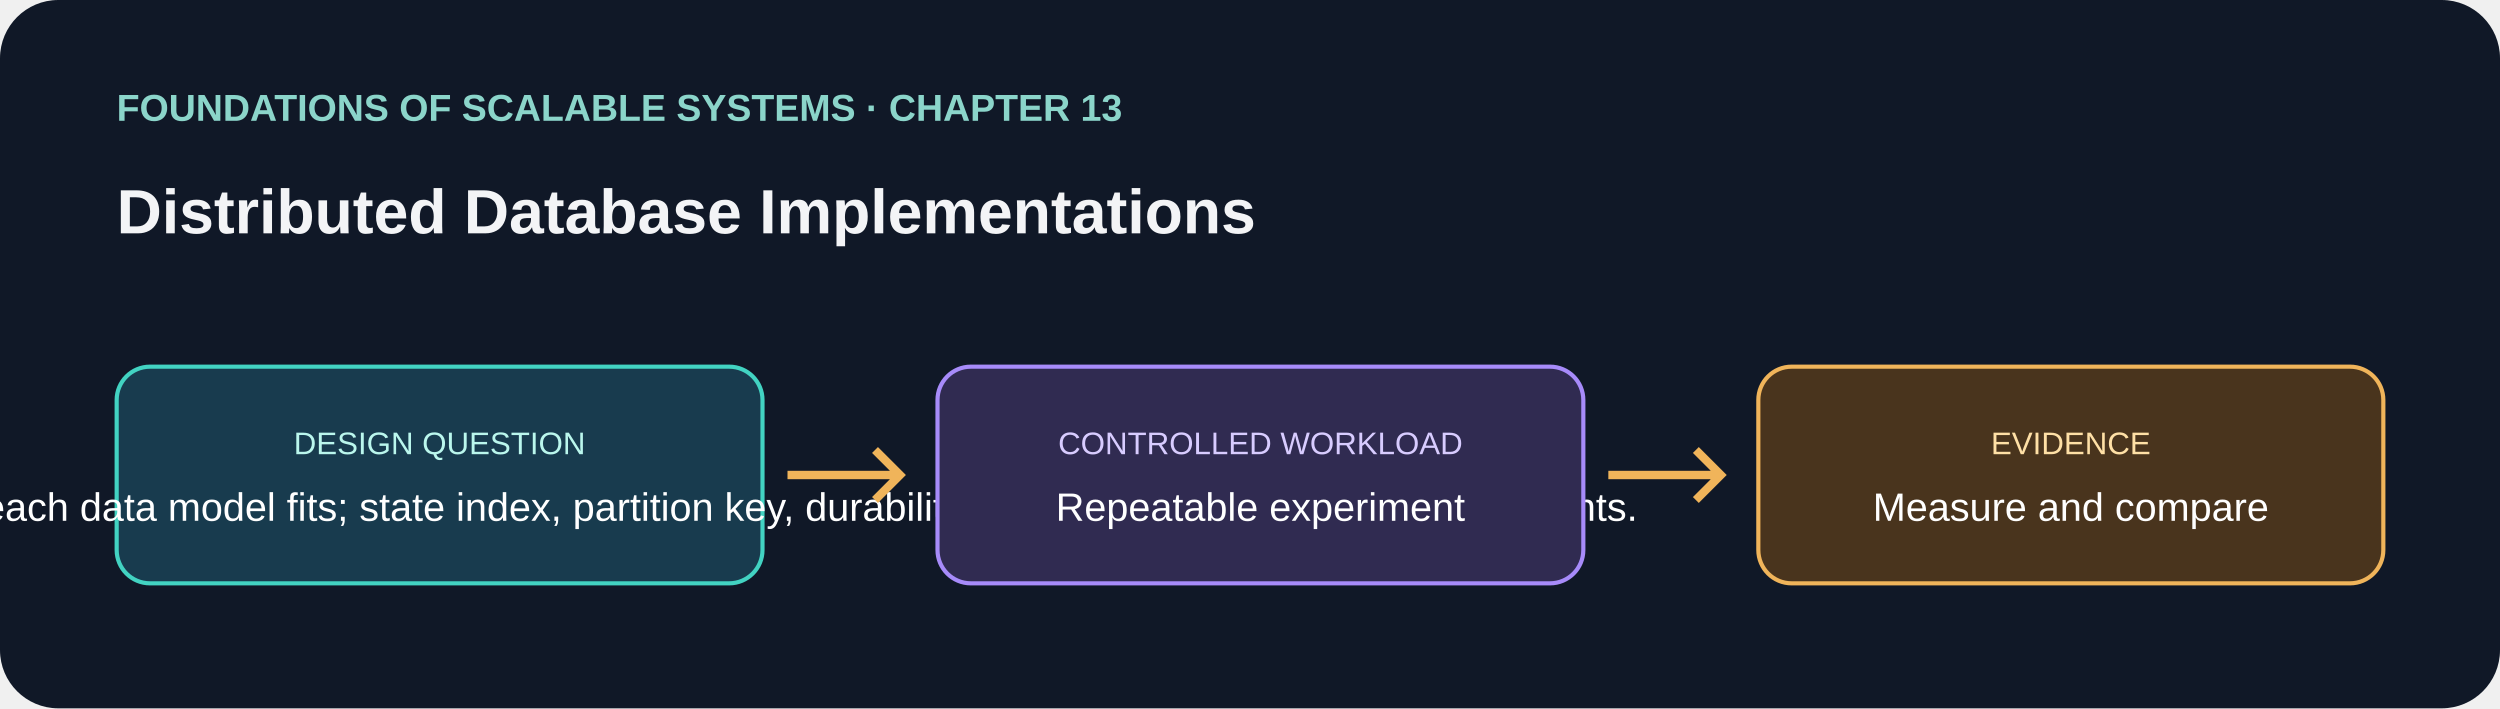
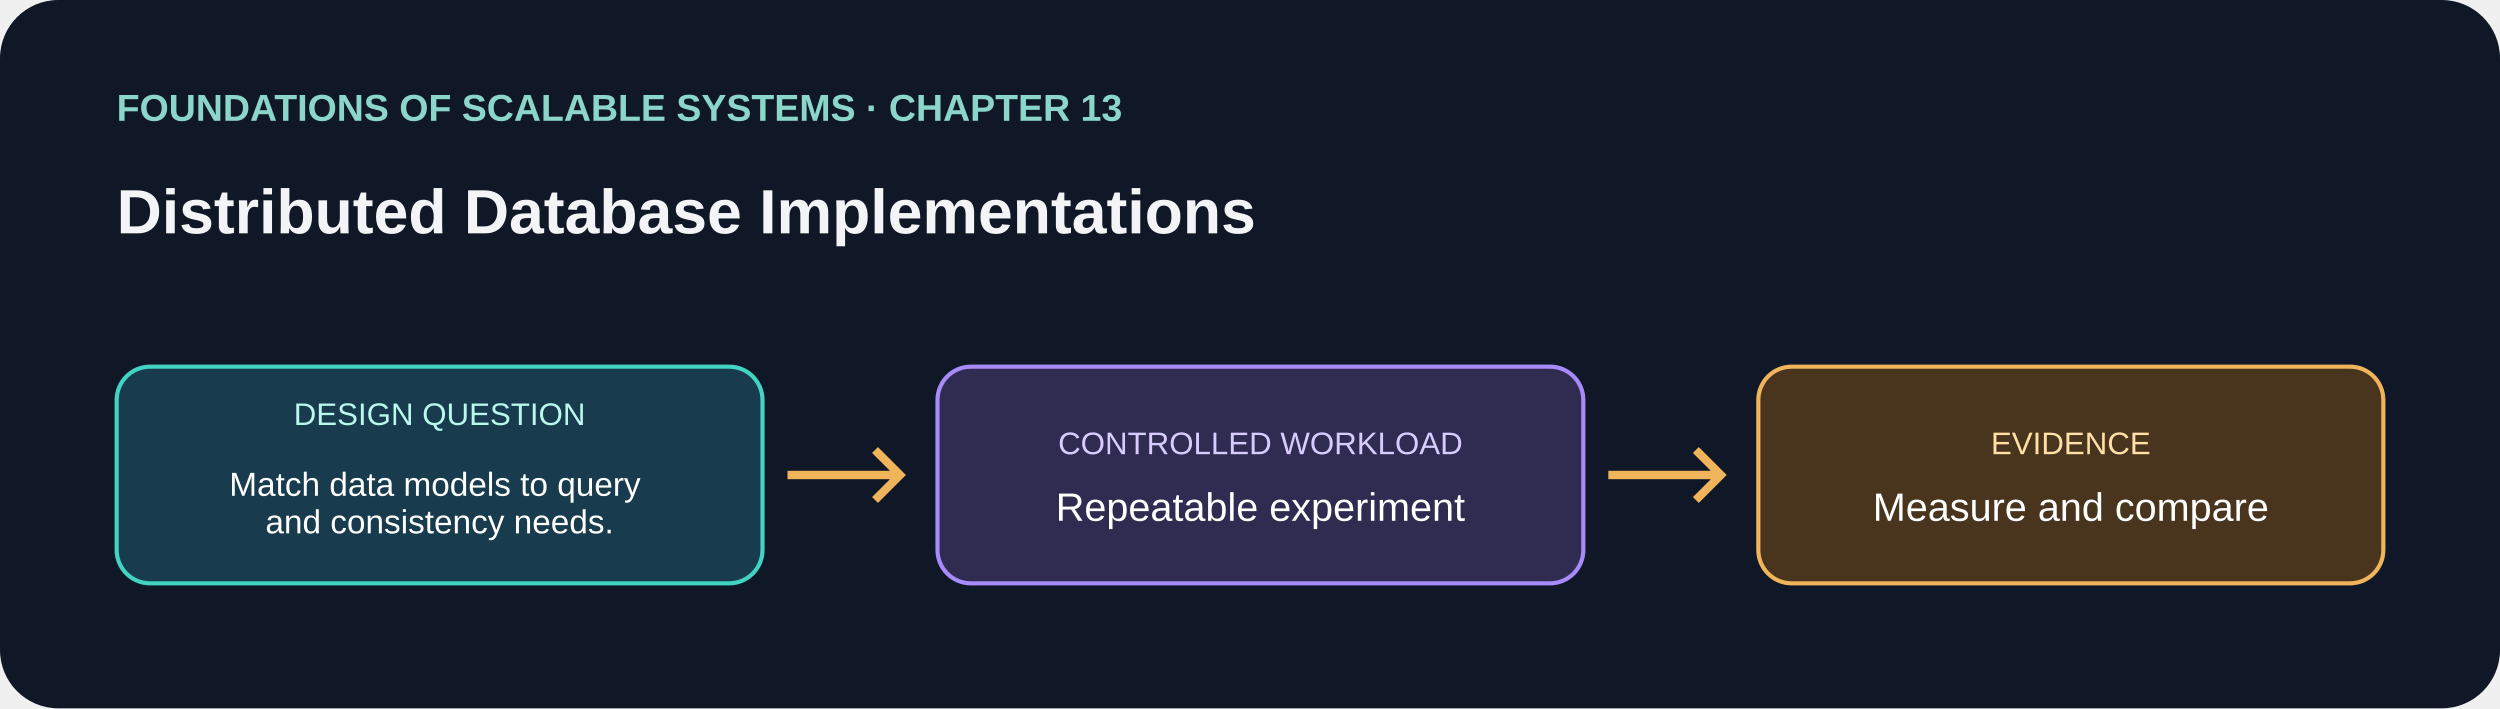
<svg xmlns="http://www.w3.org/2000/svg" width="1200" height="340" viewBox="0 0 1200 340" role="img" aria-labelledby="t d">
  <rect width="1200" height="340" rx="28" fill="#101827" />
  <text x="56" y="58" fill="#8bd5ca" font-family="Segoe UI,Arial,sans-serif" font-size="18" font-weight="700">FOUNDATIONS OF SCALABLE SYSTEMS · CHAPTER 13</text>
  <text x="56" y="112" fill="#f3f4f6" font-family="Segoe UI,Arial,sans-serif" font-size="30" font-weight="700">Distributed Database Implementations</text>
  <g font-family="Segoe UI,Arial,sans-serif" text-anchor="middle">
    <rect x="56" y="176" width="310" height="104" rx="16" fill="#183b4e" stroke="#42d3c2" stroke-width="2" />
-     <text x="211" y="218" fill="#baf7ed" font-size="15">DESIGN QUESTION</text>
-     <text x="211" y="250" fill="#ffffff" font-size="19">Implement the same use case only where each data model fits; state index, partition key, durability, query, and consistency requirements.</text>
+     <text x="211" y="204" fill="#baf7ed" font-size="15">DESIGN QUESTION</text>
+     <text x="211" y="238" fill="#ffffff" font-size="16">
+       <tspan x="211" dy="0">Match data models to query</tspan>
+       <tspan x="211" dy="18">and consistency needs.</tspan>
+     </text>
    <path d="M378 228h54m-12-12 12 12-12 12" fill="none" stroke="#f0b45a" stroke-width="4" />
    <rect x="450" y="176" width="310" height="104" rx="16" fill="#302b51" stroke="#a78bfa" stroke-width="2" />
    <text x="605" y="218" fill="#d8ccff" font-size="15">CONTROLLED WORKLOAD</text>
    <text x="605" y="250" fill="#ffffff" font-size="19">Repeatable experiment</text>
    <path d="M772 228h54m-12-12 12 12-12 12" fill="none" stroke="#f0b45a" stroke-width="4" />
    <rect x="844" y="176" width="300" height="104" rx="16" fill="#49341d" stroke="#f0b45a" stroke-width="2" />
    <text x="994" y="218" fill="#ffe0a6" font-size="15">EVIDENCE</text>
    <text x="994" y="250" fill="#ffffff" font-size="19">Measure and compare</text>
  </g>
</svg>
